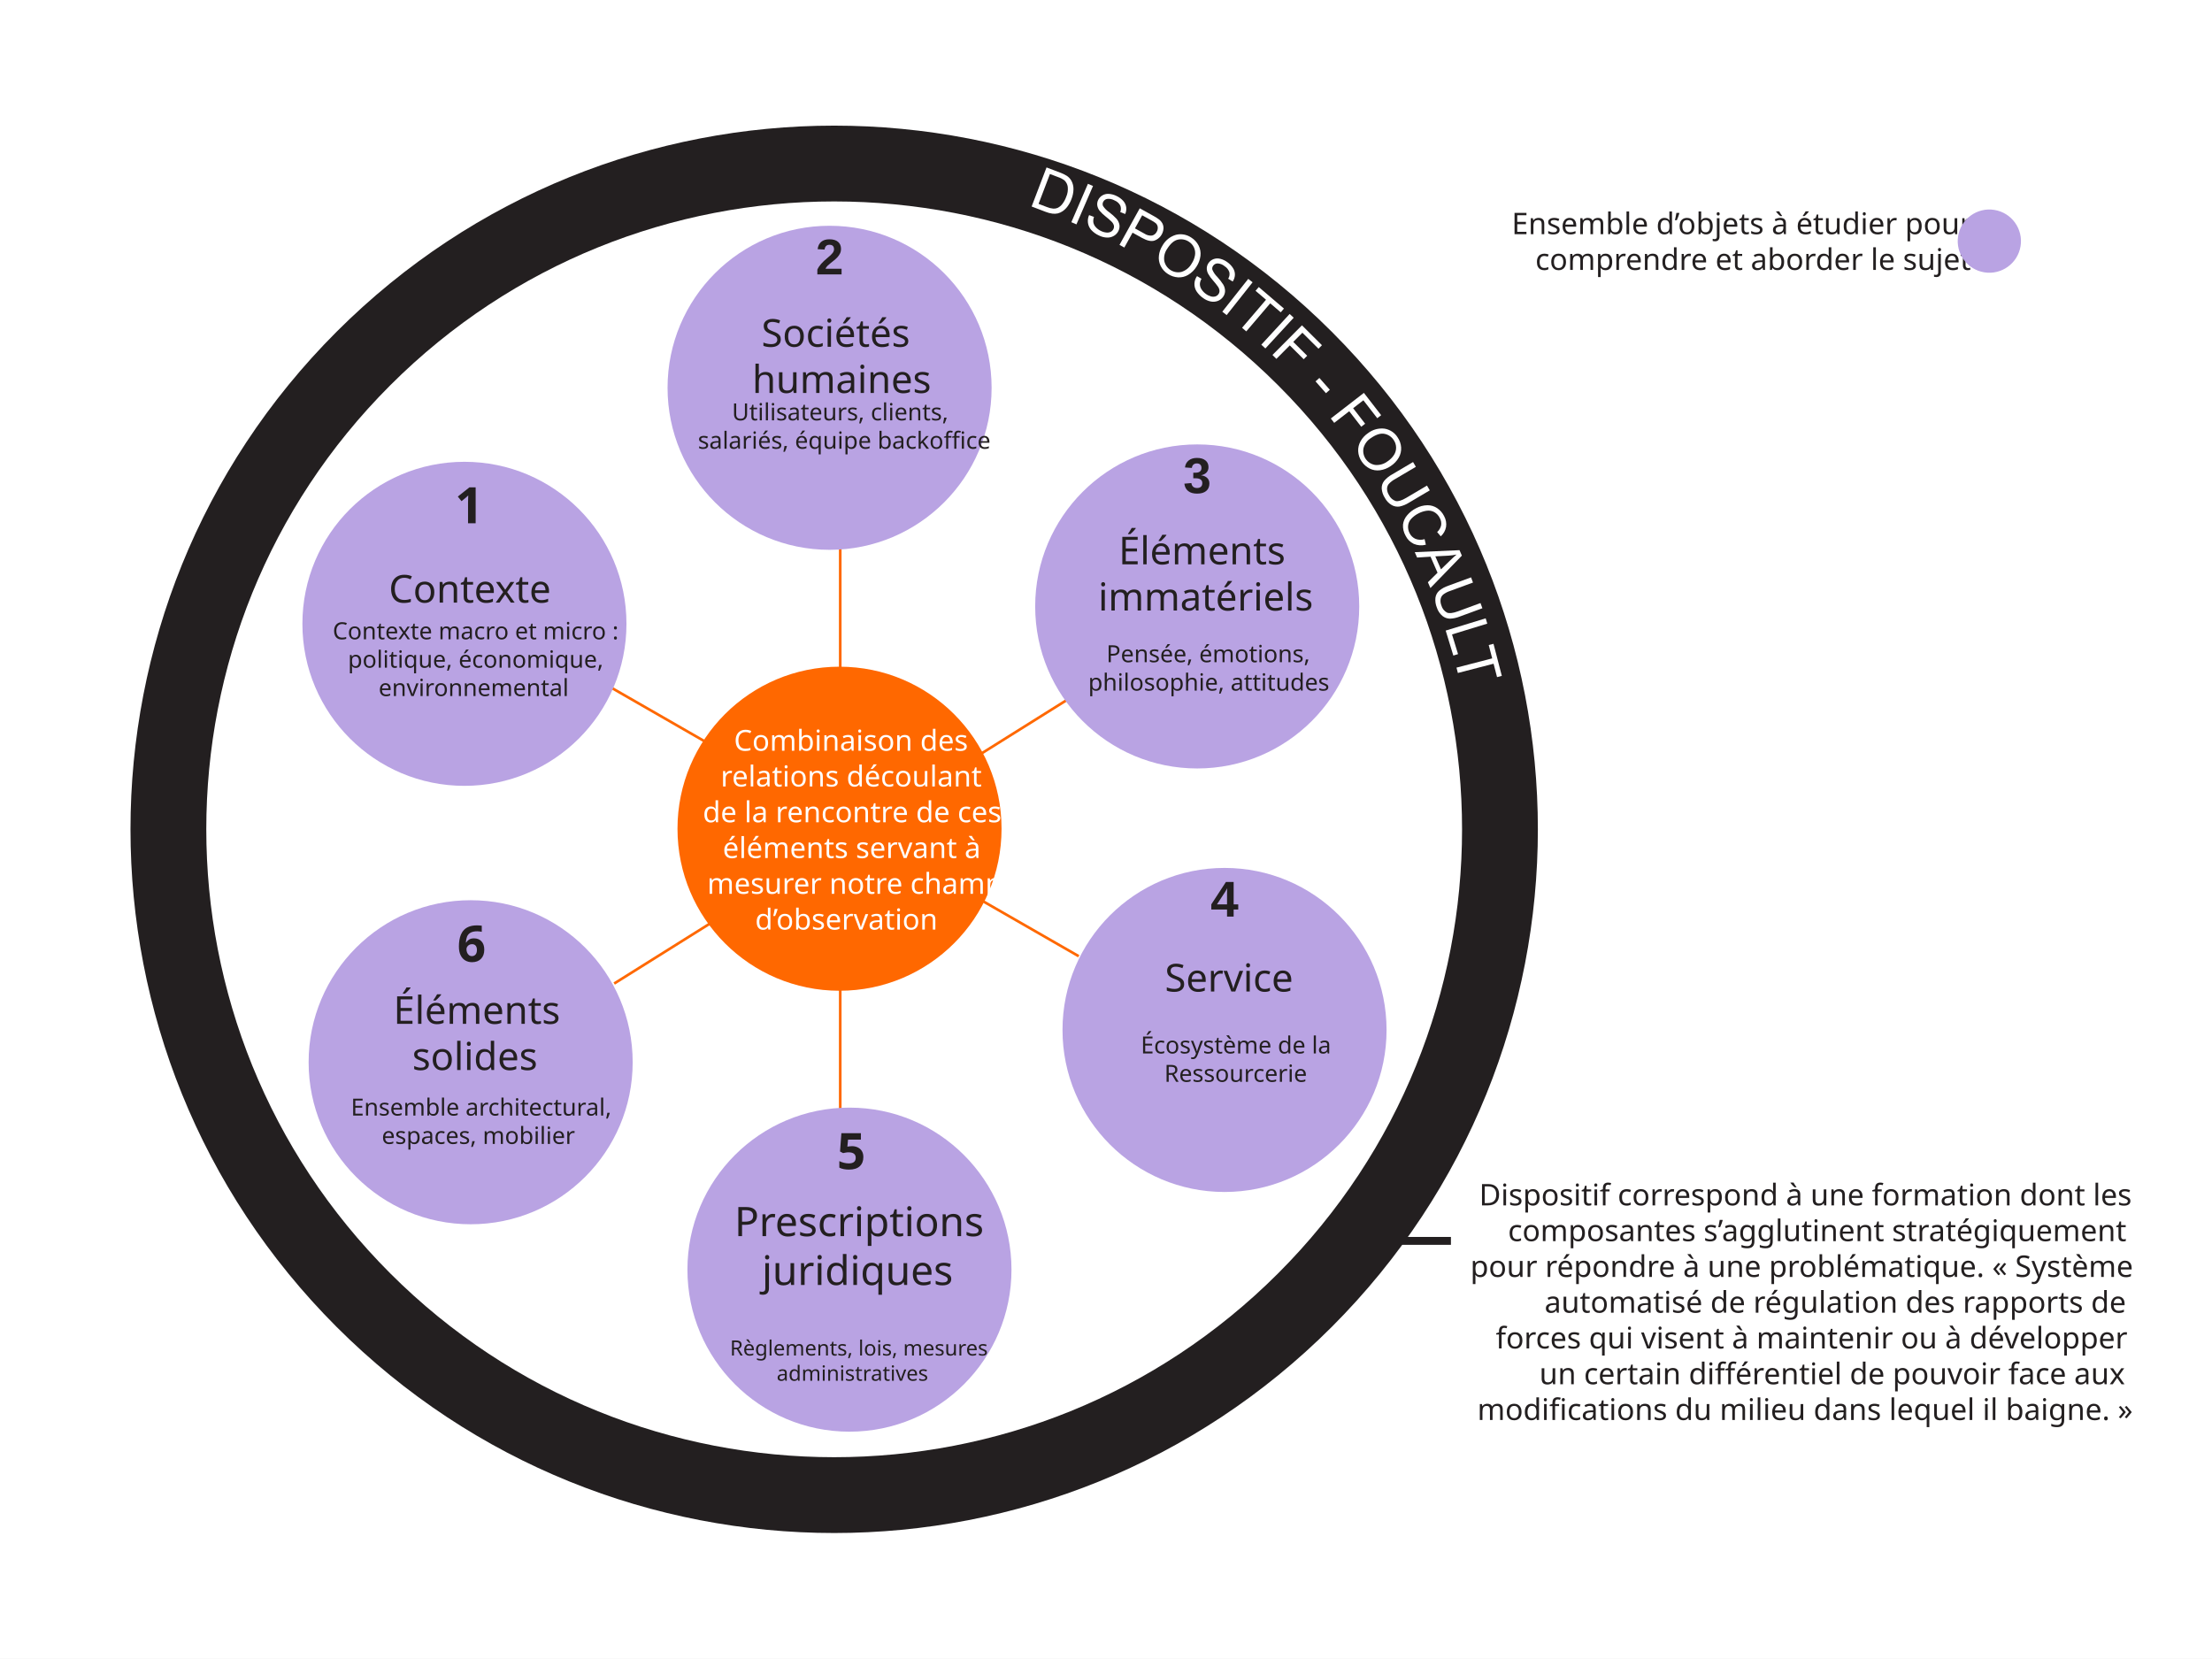
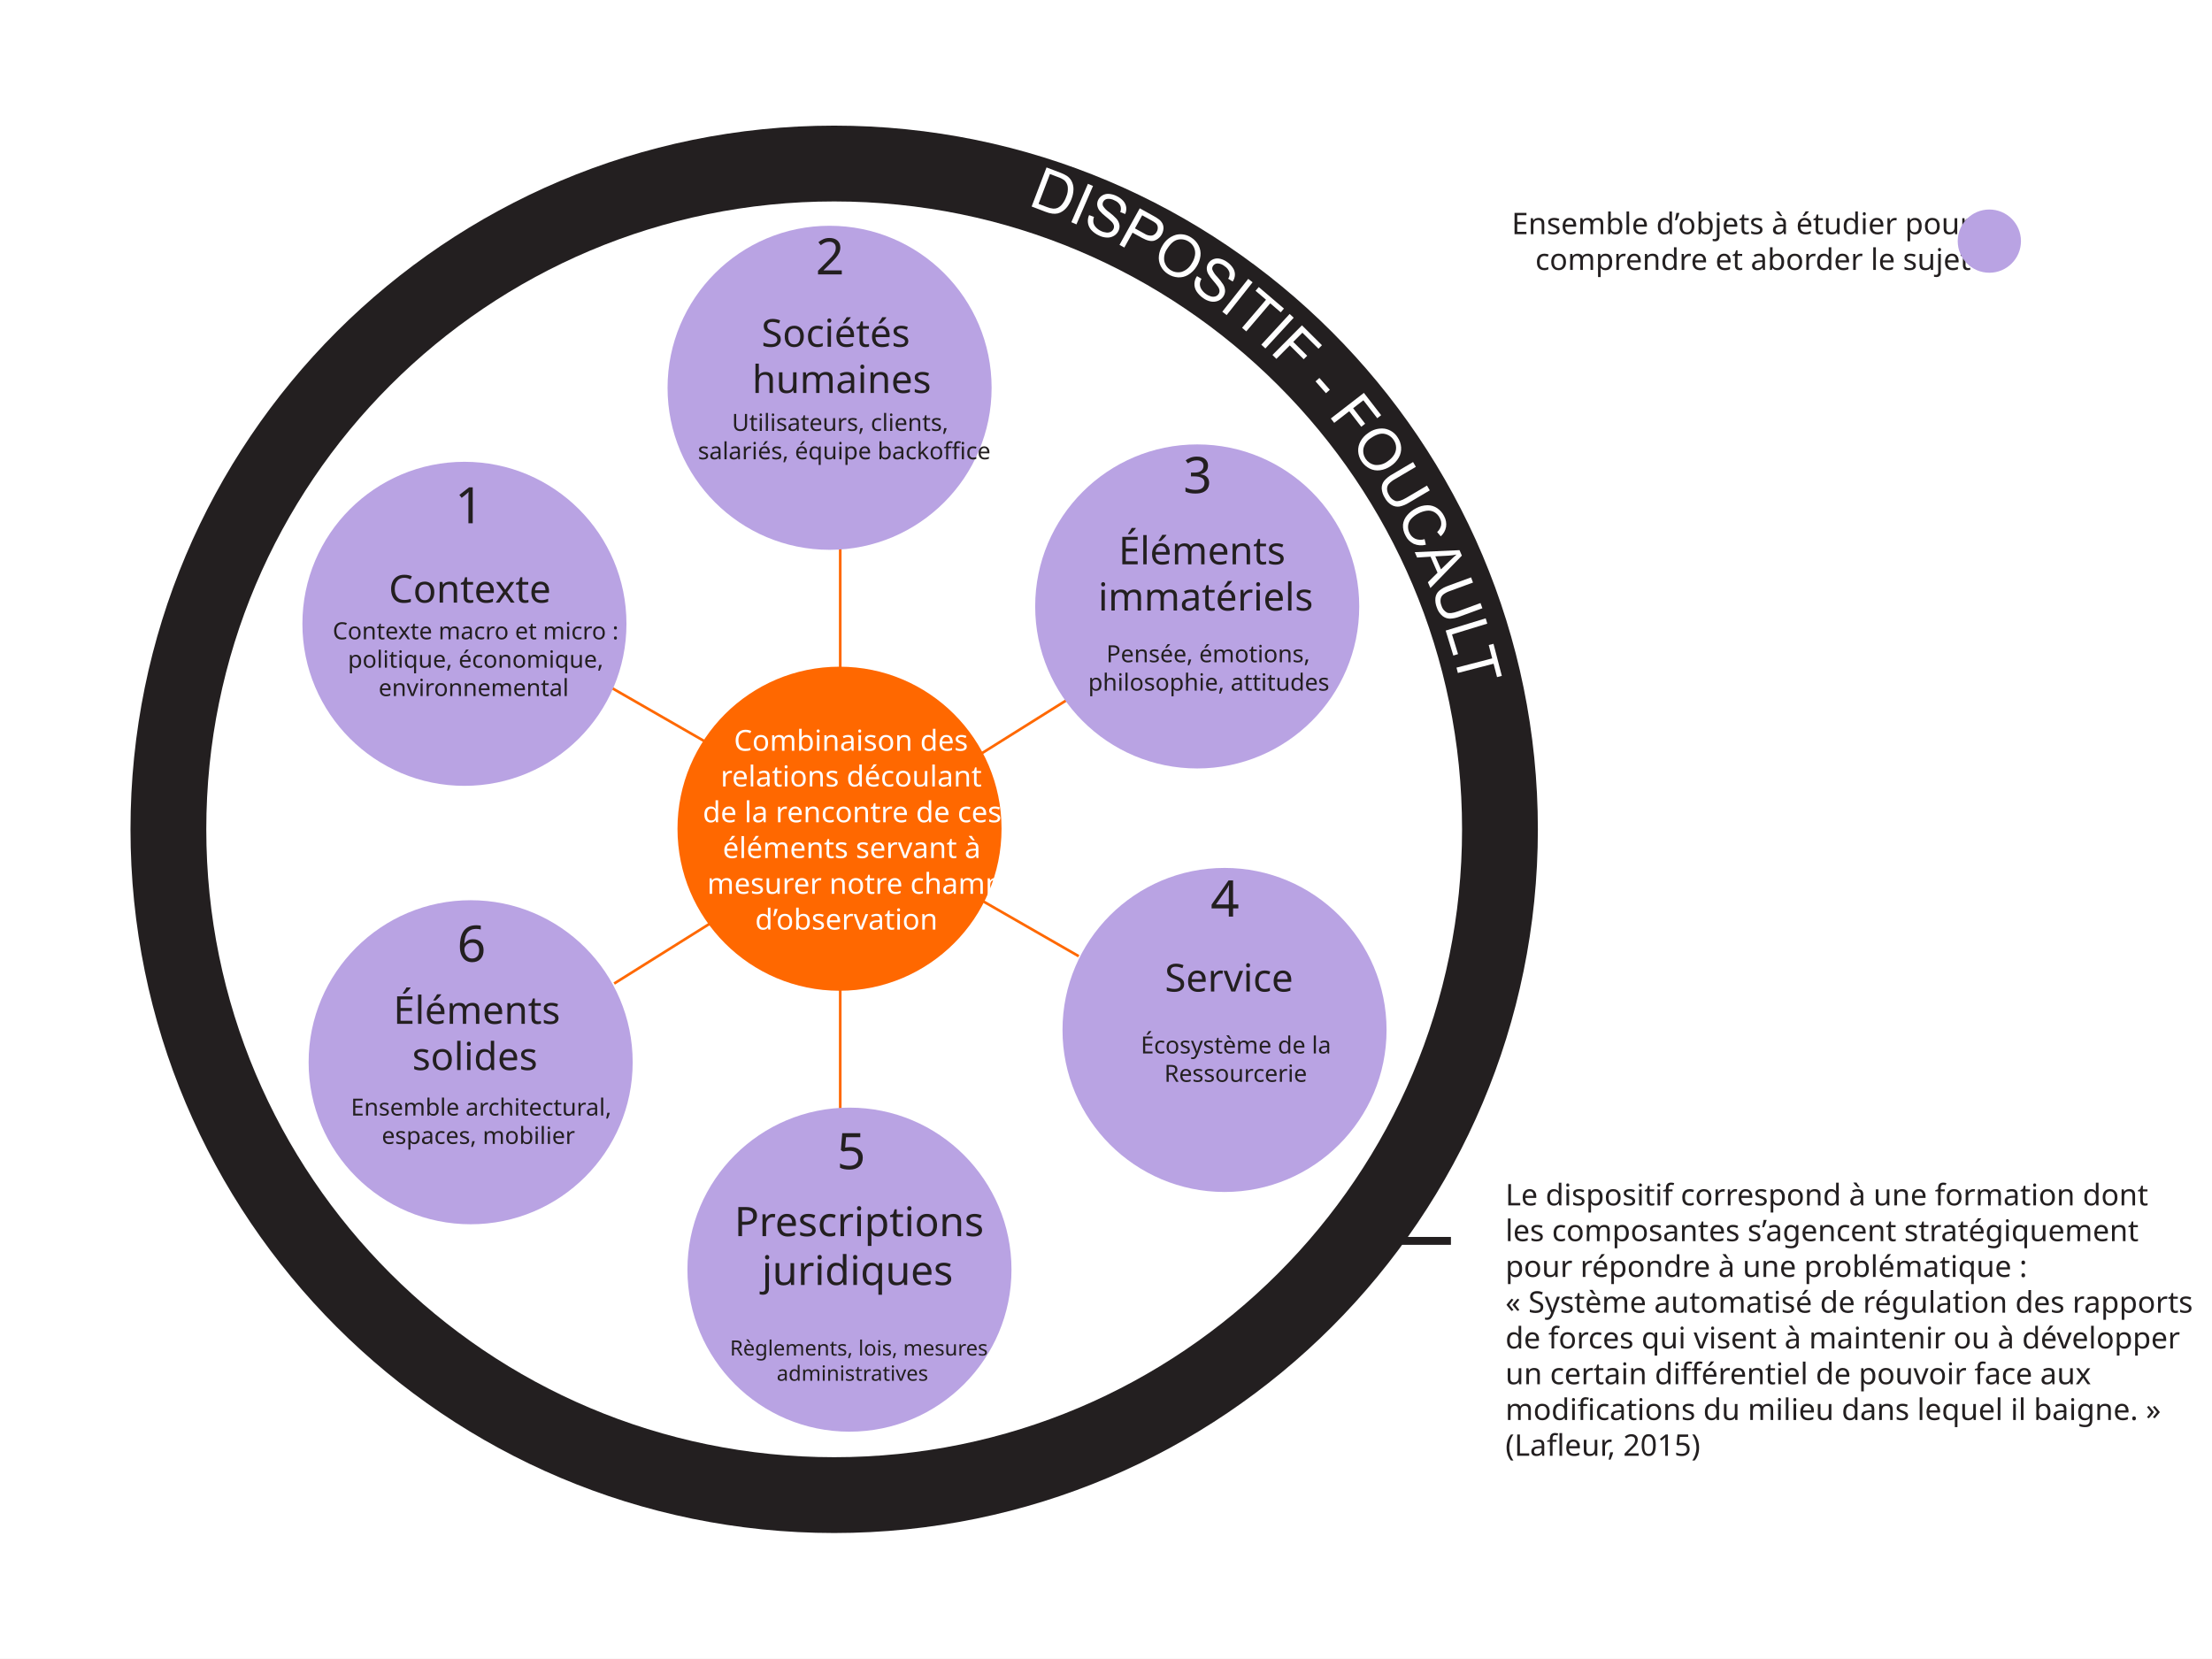
- <svg xmlns="http://www.w3.org/2000/svg" width="841.89" height="631.284" viewBox="0 0 841.89 631.284">
-   <defs>
-     <clipPath id="clip-_314">
-       <rect width="841.89" height="631.284" />
+ <svg xmlns="http://www.w3.org/2000/svg" xmlns:xlink="http://www.w3.org/1999/xlink" version="1.1" id="Calque_1" x="0px" y="0px" width="841.89px" height="631.285px" viewBox="0 0 841.89 631.285" enable-background="new 0 0 841.89 631.285" xml:space="preserve">
+   <g>
+     <defs>
+       <rect id="SVGID_1_" width="841.89" height="631.285" />
+     </defs>
+     <clipPath id="SVGID_2_">
+       <use xlink:href="#SVGID_1_" overflow="visible" />
    </clipPath>
-   </defs>
-   <g id="_314" data-name="314" clip-path="url(#clip-_314)">
-     <rect width="841.89" height="631.284" fill="#fff" />
-     <g id="Groupe_175" data-name="Groupe 175" transform="translate(-2858.804 -2639.018)">
-       <circle id="Ellipse_61" data-name="Ellipse 61" cx="267.826" cy="267.826" r="267.826" transform="translate(2797.53 2954.66) rotate(-45)" fill="#231f20" />
-       <g id="Groupe_174" data-name="Groupe 174">
-         <g id="Groupe_173" data-name="Groupe 173">
-           <path id="Tracé_286" data-name="Tracé 286" d="M3251.446,2717.612l5.672-14.871,5.122,1.954a13.173,13.173,0,0,1,2.566,1.223,5.392,5.392,0,0,1,1.776,1.9,6.5,6.5,0,0,1,.791,3.212,10.717,10.717,0,0,1-.766,3.758,11.1,11.1,0,0,1-1.541,2.851,7.811,7.811,0,0,1-1.84,1.779,5.789,5.789,0,0,1-1.869.833,5.892,5.892,0,0,1-2.059.068,10.772,10.772,0,0,1-2.486-.658Zm2.637-1.005,3.176,1.212a8.254,8.254,0,0,0,2.412.6,3.551,3.551,0,0,0,1.627-.261,5.032,5.032,0,0,0,1.808-1.467,9.8,9.8,0,0,0,1.483-2.716,7.411,7.411,0,0,0,.6-3.878,4.125,4.125,0,0,0-1.222-2.389,8.24,8.24,0,0,0-2.429-1.275l-3.124-1.191Z" fill="#fff" />
-           <path id="Tracé_287" data-name="Tracé 287" d="M3266.563,2723.585l6.31-14.613,1.932.836-6.309,14.61Z" fill="#fff" />
-           <path id="Tracé_288" data-name="Tracé 288" d="M3273.321,2720.881l1.865.7a4.377,4.377,0,0,0-.258,2.051,3.6,3.6,0,0,0,.907,1.81,6.083,6.083,0,0,0,2,1.483,5.834,5.834,0,0,0,2.073.6,2.948,2.948,0,0,0,1.664-.289,2.284,2.284,0,0,0,1-1.033,2.069,2.069,0,0,0,.176-1.367,3.223,3.223,0,0,0-.884-1.467,28.215,28.215,0,0,0-2.218-1.928,14.625,14.625,0,0,1-2.338-2.227,4.328,4.328,0,0,1-.888-2.072,3.649,3.649,0,0,1,.355-2.028,4.055,4.055,0,0,1,1.593-1.734,4.243,4.243,0,0,1,2.49-.567,7.6,7.6,0,0,1,2.867.777,8.011,8.011,0,0,1,2.566,1.866,4.512,4.512,0,0,1,1.146,2.415,4.831,4.831,0,0,1-.383,2.6l-1.886-.738a3.254,3.254,0,0,0,0-2.533,4.276,4.276,0,0,0-2.164-1.9,4.452,4.452,0,0,0-2.814-.577,2.1,2.1,0,0,0-1.519,1.143,1.809,1.809,0,0,0-.055,1.539,8.375,8.375,0,0,0,2.371,2.4,21.026,21.026,0,0,1,2.734,2.441,4.835,4.835,0,0,1,1.146,2.352,3.963,3.963,0,0,1-.385,2.328,4.317,4.317,0,0,1-1.694,1.84,4.778,4.778,0,0,1-2.64.671,7.3,7.3,0,0,1-3.035-.768,9.162,9.162,0,0,1-2.989-2.136,5.071,5.071,0,0,1-1.243-2.7A5.349,5.349,0,0,1,3273.321,2720.881Z" fill="#fff" />
-           <path id="Tracé_289" data-name="Tracé 289" d="M3284.884,2732.221l7.711-13.922,5.252,2.911a14.4,14.4,0,0,1,2.044,1.3,4.81,4.81,0,0,1,1.359,1.6,3.911,3.911,0,0,1,.371,1.962,5.178,5.178,0,0,1-3.424,4.512q-1.812.6-4.766-1.033l-3.57-1.977-3.135,5.66Zm5.887-6.282,3.6,1.994a4.36,4.36,0,0,0,2.9.739,2.7,2.7,0,0,0,1.787-1.455,2.883,2.883,0,0,0,.386-1.74,2.366,2.366,0,0,0-.708-1.467,9.071,9.071,0,0,0-1.65-1.074l-3.561-1.974Z" fill="#fff" />
-           <path id="Tracé_290" data-name="Tracé 290" d="M3301.251,2732.469a8.648,8.648,0,0,1,5.129-4.086,7.242,7.242,0,0,1,5.838,1.063,7.626,7.626,0,0,1,2.783,3.025,6.869,6.869,0,0,1,.7,3.927,9.546,9.546,0,0,1-1.515,4.1,9.391,9.391,0,0,1-3.153,3.127,6.682,6.682,0,0,1-3.889.951,7.918,7.918,0,0,1-3.787-1.251,7.537,7.537,0,0,1-2.8-3.075,6.988,6.988,0,0,1-.666-3.942A8.976,8.976,0,0,1,3301.251,2732.469Zm1.813,1.2a6.379,6.379,0,0,0-1.134,4.653,5.4,5.4,0,0,0,6.581,4.178,6.763,6.763,0,0,0,3.846-3.173,8.148,8.148,0,0,0,1.271-3.214,5.051,5.051,0,0,0-.412-2.929,5.208,5.208,0,0,0-1.965-2.2,5.377,5.377,0,0,0-4.07-.773Q3305,2730.635,3303.064,2733.665Z" fill="#fff" />
-           <path id="Tracé_291" data-name="Tracé 291" d="M3314.393,2744.1l1.709,1.028a4.366,4.366,0,0,0-.622,1.971,3.579,3.579,0,0,0,.565,1.942,6.084,6.084,0,0,0,1.7,1.822,5.878,5.878,0,0,0,1.93.962,2.962,2.962,0,0,0,1.69.013,2.271,2.271,0,0,0,1.165-.837,2.073,2.073,0,0,0,.419-1.312,3.225,3.225,0,0,0-.606-1.6,28.4,28.4,0,0,0-1.834-2.3,14.409,14.409,0,0,1-1.9-2.611,4.318,4.318,0,0,1-.5-2.2,3.621,3.621,0,0,1,.714-1.931,4.044,4.044,0,0,1,1.879-1.419,4.233,4.233,0,0,1,2.55-.11,7.6,7.6,0,0,1,2.68,1.28,7.971,7.971,0,0,1,2.189,2.3,4.493,4.493,0,0,1,.693,2.58,4.818,4.818,0,0,1-.844,2.487l-1.721-1.065a3.26,3.26,0,0,0,.45-2.492,4.291,4.291,0,0,0-1.788-2.257,4.448,4.448,0,0,0-2.663-1.071,2.1,2.1,0,0,0-1.7.849,1.815,1.815,0,0,0-.33,1.506,8.4,8.4,0,0,0,1.9,2.785,21.057,21.057,0,0,1,2.251,2.9,4.835,4.835,0,0,1,.7,2.519,3.958,3.958,0,0,1-.8,2.22,4.318,4.318,0,0,1-2,1.507,4.789,4.789,0,0,1-2.717.184,7.287,7.287,0,0,1-2.848-1.3,9.171,9.171,0,0,1-2.556-2.641,5.073,5.073,0,0,1-.736-2.88A5.361,5.361,0,0,1,3314.393,2744.1Z" fill="#fff" />
-           <path id="Tracé_292" data-name="Tracé 292" d="M3324.015,2757.638l9.871-12.483,1.653,1.306-9.872,12.484Z" fill="#fff" />
-           <path id="Tracé_293" data-name="Tracé 293" d="M3331.538,2763.77l9.114-10.675-3.987-3.4,1.218-1.429,9.595,8.192-1.22,1.426-4.005-3.418-9.113,10.676Z" fill="#fff" />
-           <path id="Tracé_294" data-name="Tracé 294" d="M3338.859,2770.212l10.785-11.7,1.548,1.427-10.785,11.7Z" fill="#fff" />
-           <path id="Tracé_295" data-name="Tracé 295" d="M3343.107,2774.121l11.223-11.286,7.612,7.572-1.324,1.332-6.12-6.086-3.475,3.494,5.3,5.268-1.325,1.33-5.3-5.266-5.1,5.127Z" fill="#fff" />
-           <path id="Tracé_296" data-name="Tracé 296" d="M3359.49,2784.167l1.474-1.3,3.975,4.5-1.473,1.3Z" fill="#fff" />
-           <path id="Tracé_297" data-name="Tracé 297" d="M3365.318,2798.293l12.586-9.743,6.572,8.491-1.485,1.149-5.284-6.824-3.9,3.017,4.572,5.907-1.484,1.148-4.572-5.905-5.717,4.427Z" fill="#fff" />
-           <path id="Tracé_298" data-name="Tracé 298" d="M3379.438,2803.9a8.643,8.643,0,0,1,6.323-1.739,7.23,7.23,0,0,1,4.948,3.273,7.606,7.606,0,0,1,1.37,3.876,6.876,6.876,0,0,1-.906,3.884,9.512,9.512,0,0,1-3.006,3.174,9.37,9.37,0,0,1-4.128,1.635,6.671,6.671,0,0,1-3.95-.657,7.911,7.911,0,0,1-2.99-2.638,7.537,7.537,0,0,1-1.367-3.931,6.983,6.983,0,0,1,.937-3.885A8.961,8.961,0,0,1,3379.438,2803.9Zm1.2,1.812a6.368,6.368,0,0,0-2.872,3.832,5.4,5.4,0,0,0,4.406,6.429,6.756,6.756,0,0,0,4.785-1.405,8.138,8.138,0,0,0,2.432-2.454,5.043,5.043,0,0,0,.774-2.854,5.213,5.213,0,0,0-.941-2.8,5.383,5.383,0,0,0-3.438-2.313Q3383.6,2803.681,3380.634,2805.708Z" fill="#fff" />
-           <path id="Tracé_299" data-name="Tracé 299" d="M3401.916,2823.833l1.07,1.814-7.915,4.679a10.907,10.907,0,0,1-3.557,1.47,4.633,4.633,0,0,1-2.973-.518,6.931,6.931,0,0,1-2.654-2.75,7.632,7.632,0,0,1-1.2-3.541,4.4,4.4,0,0,1,.887-2.884,10.674,10.674,0,0,1,3.125-2.554l7.916-4.678,1.071,1.813-7.905,4.674a8.93,8.93,0,0,0-2.436,1.887,2.931,2.931,0,0,0-.629,1.91,4.6,4.6,0,0,0,.71,2.248,4.393,4.393,0,0,0,2.591,2.314q1.41.315,3.989-1.211Z" fill="#fff" />
-           <path id="Tracé_300" data-name="Tracé 300" d="M3401.006,2844.219l.482,2.117a7.076,7.076,0,0,1-4.608-.326,6.549,6.549,0,0,1-3.123-3.129,7.548,7.548,0,0,1-.967-4.2,6.549,6.549,0,0,1,1.588-3.563,10.855,10.855,0,0,1,3.42-2.688,9.369,9.369,0,0,1,4.295-1.123,6.5,6.5,0,0,1,3.732,1.132,7.882,7.882,0,0,1,2.608,3,6.513,6.513,0,0,1,.742,4.133,6.319,6.319,0,0,1-2.015,3.573l-1.378-1.626a4.9,4.9,0,0,0,1.523-2.58,4.275,4.275,0,0,0-.495-2.72,5.155,5.155,0,0,0-2.177-2.332,4.634,4.634,0,0,0-2.89-.471,9.473,9.473,0,0,0-2.949.943,9.7,9.7,0,0,0-2.89,2.136,4.42,4.42,0,0,0-1.181,2.669,5.17,5.17,0,0,0,.56,2.748,4.54,4.54,0,0,0,2.269,2.206A5.231,5.231,0,0,0,3401.006,2844.219Z" fill="#fff" />
-           <path id="Tracé_301" data-name="Tracé 301" d="M3397.258,2849.175l17.031-.766.908,2.08-11.979,12.337-.96-2.2,3.675-3.63-2.663-6.1-5.116.326Zm7.827,1.593,2.159,4.945,3.374-3.285q1.536-1.5,2.573-2.355a20.328,20.328,0,0,1-3.127.429Z" fill="#fff" />
-           <path id="Tracé_302" data-name="Tracé 302" d="M3422.279,2868.538l.725,1.977-8.631,3.169a10.9,10.9,0,0,1-3.764.8,4.646,4.646,0,0,1-2.831-1.048,6.935,6.935,0,0,1-2.111-3.185,7.645,7.645,0,0,1-.539-3.7,4.41,4.41,0,0,1,1.4-2.674,10.626,10.626,0,0,1,3.537-1.946l8.631-3.169.726,1.978-8.622,3.165a8.969,8.969,0,0,0-2.737,1.414,2.933,2.933,0,0,0-.965,1.765,4.606,4.606,0,0,0,.293,2.339,4.383,4.383,0,0,0,2.13,2.745q1.326.564,4.141-.467Z" fill="#fff" />
-           <path id="Tracé_303" data-name="Tracé 303" d="M3409.033,2879.02l15.217-4.662.616,2.014-13.421,4.112,2.295,7.494-1.795.55Z" fill="#fff" />
-           <path id="Tracé_304" data-name="Tracé 304" d="M3413.143,2893.12l13.588-3.522-1.314-5.076,1.817-.471,3.165,12.211-1.818.471-1.321-5.1-13.589,3.522Z" fill="#fff" />
+     <g id="_314" clip-path="url(#SVGID_2_)">
+       <rect fill="#FFFFFF" width="841.89" height="631.285" />
+       <g id="Groupe_175" transform="translate(-2858.804 -2639.018)">
+         <circle id="Ellipse_61" fill="#231F20" cx="3176.293" cy="2954.66" r="267.826" />
+         <g id="Groupe_174">
+           <g id="Groupe_173">
+             <path id="Tracé_286" fill="#FFFFFF" d="M3251.447,2717.612l5.672-14.871l5.122,1.954c0.896,0.314,1.757,0.724,2.565,1.223       c0.738,0.479,1.348,1.131,1.776,1.9c0.536,0.984,0.809,2.091,0.791,3.212c-0.027,1.289-0.287,2.562-0.767,3.758       c-0.371,1.021-0.891,1.981-1.541,2.852c-0.512,0.69-1.133,1.291-1.84,1.779c-0.568,0.386-1.201,0.668-1.869,0.833       c-0.677,0.144-1.374,0.167-2.059,0.068c-0.853-0.119-1.687-0.34-2.486-0.658L3251.447,2717.612z M3254.083,2716.607       l3.176,1.212c0.77,0.321,1.582,0.523,2.412,0.601c0.555,0.042,1.112-0.048,1.627-0.261c0.709-0.341,1.328-0.843,1.809-1.467       c0.635-0.821,1.135-1.737,1.482-2.716c0.545-1.215,0.752-2.555,0.6-3.878c-0.129-0.91-0.56-1.751-1.222-2.389       c-0.732-0.558-1.554-0.989-2.429-1.275l-3.124-1.19L3254.083,2716.607z" />
+             <path id="Tracé_287" fill="#FFFFFF" d="M3266.563,2723.585l6.311-14.613l1.932,0.836l-6.31,14.61L3266.563,2723.585z" />
+             <path id="Tracé_288" fill="#FFFFFF" d="M3273.322,2720.881l1.864,0.7c-0.248,0.653-0.337,1.356-0.258,2.051       c0.123,0.678,0.438,1.306,0.907,1.81c0.557,0.627,1.238,1.132,2,1.483c0.647,0.327,1.351,0.53,2.072,0.6       c0.572,0.068,1.15-0.032,1.664-0.289c0.438-0.228,0.787-0.59,1-1.033c0.215-0.422,0.275-0.905,0.178-1.367       c-0.158-0.56-0.463-1.067-0.885-1.467c-0.705-0.681-1.445-1.324-2.218-1.928c-0.859-0.653-1.643-1.4-2.338-2.227       c-0.474-0.601-0.78-1.315-0.888-2.072c-0.079-0.696,0.044-1.4,0.354-2.028c0.349-0.723,0.902-1.326,1.594-1.733       c0.752-0.44,1.621-0.639,2.49-0.567c0.998,0.068,1.971,0.332,2.867,0.777c0.971,0.445,1.844,1.079,2.566,1.866       c0.617,0.671,1.016,1.513,1.145,2.415c0.115,0.885-0.018,1.785-0.383,2.6l-1.885-0.738c0.342-0.81,0.342-1.723,0-2.533       c-0.48-0.865-1.246-1.536-2.164-1.9c-0.85-0.498-1.838-0.7-2.815-0.577c-0.659,0.117-1.224,0.542-1.519,1.143       c-0.247,0.479-0.268,1.043-0.055,1.539c0.619,0.953,1.426,1.769,2.371,2.4c0.98,0.732,1.895,1.549,2.734,2.441       c0.59,0.664,0.986,1.478,1.145,2.352c0.111,0.797-0.021,1.609-0.385,2.328c-0.371,0.768-0.959,1.407-1.693,1.84       c-0.797,0.475-1.713,0.708-2.64,0.671c-1.055-0.034-2.091-0.295-3.035-0.768c-1.13-0.503-2.146-1.229-2.988-2.136       c-0.675-0.756-1.107-1.696-1.243-2.7C3272.744,2722.828,3272.898,2721.803,3273.322,2720.881z" />
+             <path id="Tracé_289" fill="#FFFFFF" d="M3284.884,2732.221l7.711-13.922l5.252,2.911c0.717,0.375,1.4,0.811,2.045,1.3       c0.564,0.427,1.029,0.973,1.357,1.6c0.293,0.611,0.42,1.287,0.371,1.962c-0.145,2.05-1.488,3.821-3.424,4.512       c-1.207,0.4-2.797,0.056-4.766-1.033l-3.57-1.977l-3.135,5.66L3284.884,2732.221z M3290.77,2725.939l3.602,1.994       c0.848,0.581,1.875,0.842,2.898,0.739c0.783-0.194,1.439-0.727,1.787-1.455c0.311-0.525,0.445-1.134,0.387-1.74       c-0.055-0.558-0.307-1.077-0.709-1.467c-0.508-0.417-1.063-0.777-1.648-1.074l-3.563-1.975L3290.77,2725.939z" />
+             <path id="Tracé_290" fill="#FFFFFF" d="M3301.251,2732.469c1.107-1.982,2.949-3.45,5.129-4.086       c2.008-0.496,4.133-0.109,5.838,1.063c1.188,0.735,2.15,1.781,2.783,3.025c0.617,1.211,0.859,2.577,0.699,3.927       c-0.18,1.466-0.699,2.869-1.514,4.1c-0.787,1.279-1.867,2.352-3.154,3.127c-1.168,0.707-2.525,1.039-3.889,0.951       c-1.348-0.087-2.652-0.518-3.787-1.251c-1.203-0.742-2.174-1.808-2.799-3.075c-0.602-1.221-0.834-2.591-0.666-3.942       C3300.044,2734.941,3300.509,2733.627,3301.251,2732.469z M3303.063,2733.669c-0.967,1.345-1.375,3.014-1.133,4.653       c0.588,2.924,3.436,4.816,6.359,4.228c0.074-0.015,0.148-0.031,0.221-0.049c1.641-0.529,3.016-1.665,3.846-3.173       c0.648-0.968,1.082-2.064,1.271-3.214c0.158-0.996,0.014-2.016-0.412-2.929c-0.43-0.908-1.111-1.672-1.965-2.2       c-1.199-0.791-2.664-1.069-4.07-0.773c-1.453,0.283-2.826,1.434-4.117,3.454V2733.669z" />
+             <path id="Tracé_291" fill="#FFFFFF" d="M3314.393,2744.1l1.709,1.028c-0.363,0.598-0.576,1.273-0.623,1.971       c-0.002,0.688,0.195,1.362,0.566,1.942c0.434,0.718,1.014,1.338,1.699,1.822c0.578,0.438,1.232,0.763,1.93,0.962       c0.551,0.168,1.137,0.173,1.689,0.013c0.469-0.146,0.877-0.439,1.166-0.837c0.285-0.376,0.432-0.839,0.418-1.312       c-0.053-0.578-0.264-1.131-0.605-1.6c-0.57-0.798-1.184-1.566-1.834-2.3c-0.729-0.796-1.367-1.672-1.9-2.611       c-0.357-0.676-0.531-1.435-0.5-2.2c0.047-0.699,0.295-1.37,0.715-1.931c0.471-0.649,1.125-1.143,1.879-1.419       c0.818-0.298,1.709-0.336,2.551-0.11c0.969,0.246,1.879,0.681,2.68,1.28c0.875,0.612,1.621,1.394,2.188,2.3       c0.488,0.77,0.73,1.669,0.693,2.58c-0.045,0.891-0.338,1.752-0.844,2.487l-1.721-1.065c0.48-0.736,0.643-1.635,0.449-2.492       c-0.318-0.936-0.949-1.733-1.787-2.257c-0.744-0.642-1.682-1.018-2.664-1.071c-0.668-0.004-1.301,0.312-1.699,0.85       c-0.328,0.428-0.449,0.979-0.33,1.506c0.439,1.047,1.086,1.995,1.9,2.785c0.832,0.899,1.586,1.869,2.25,2.899       c0.461,0.76,0.703,1.631,0.701,2.52c-0.035,0.804-0.314,1.578-0.801,2.22c-0.504,0.689-1.199,1.213-2,1.507       c-0.869,0.323-1.813,0.387-2.717,0.185c-1.033-0.222-2.004-0.666-2.848-1.3c-1.021-0.699-1.891-1.597-2.557-2.641       c-0.527-0.865-0.783-1.868-0.736-2.88C3313.464,2745.912,3313.803,2744.931,3314.393,2744.1z" />
+             <path id="Tracé_292" fill="#FFFFFF" d="M3324.014,2757.638l9.871-12.483l1.654,1.306l-9.873,12.484L3324.014,2757.638z" />
+             <path id="Tracé_293" fill="#FFFFFF" d="M3331.538,2763.77l9.113-10.675l-3.986-3.4l1.219-1.429l9.594,8.192l-1.219,1.426       l-4.006-3.418l-9.113,10.676L3331.538,2763.77z" />
+             <path id="Tracé_294" fill="#FFFFFF" d="M3338.858,2770.212l10.785-11.7l1.549,1.427l-10.785,11.7L3338.858,2770.212z" />
+             <path id="Tracé_295" fill="#FFFFFF" d="M3343.106,2774.121l11.223-11.286l7.613,7.572l-1.324,1.332l-6.121-6.086l-3.475,3.494       l5.301,5.269l-1.326,1.33l-5.299-5.267l-5.1,5.127L3343.106,2774.121z" />
+             <path id="Tracé_296" fill="#FFFFFF" d="M3359.489,2784.167l1.475-1.3l3.975,4.5l-1.473,1.3L3359.489,2784.167z" />
+             <path id="Tracé_297" fill="#FFFFFF" d="M3365.317,2798.293l12.586-9.743l6.572,8.491l-1.484,1.149l-5.283-6.824l-3.9,3.018       l4.572,5.907l-1.484,1.148l-4.572-5.905l-5.717,4.427L3365.317,2798.293z" />
+             <path id="Tracé_298" fill="#FFFFFF" d="M3379.438,2803.9c1.797-1.388,4.068-2.013,6.322-1.739       c2.041,0.333,3.844,1.524,4.949,3.273c0.803,1.142,1.277,2.482,1.369,3.876c0.088,1.355-0.227,2.707-0.906,3.884       c-0.742,1.277-1.771,2.364-3.006,3.174c-1.225,0.868-2.641,1.429-4.127,1.635c-1.354,0.191-2.732-0.039-3.951-0.657       c-1.205-0.61-2.234-1.518-2.99-2.638c-0.814-1.156-1.289-2.518-1.367-3.931c-0.072-1.358,0.254-2.709,0.938-3.885       C3377.35,2805.695,3378.298,2804.671,3379.438,2803.9z M3380.637,2805.712c-1.42,0.855-2.449,2.23-2.871,3.832       c-0.609,2.919,1.266,5.78,4.186,6.388c0.072,0.015,0.146,0.029,0.221,0.042c1.715,0.159,3.426-0.344,4.783-1.405       c0.979-0.635,1.807-1.472,2.434-2.454c0.537-0.853,0.807-1.847,0.773-2.854c-0.037-1.004-0.363-1.977-0.941-2.8       c-0.791-1.198-2.029-2.031-3.438-2.313c-1.457-0.311-3.172,0.21-5.15,1.561L3380.637,2805.712z" />
+             <path id="Tracé_299" fill="#FFFFFF" d="M3401.917,2823.833l1.068,1.814l-7.914,4.679c-1.09,0.697-2.293,1.195-3.557,1.47       c-1.021,0.164-2.068-0.019-2.973-0.518c-1.125-0.65-2.045-1.603-2.654-2.75c-0.688-1.063-1.1-2.279-1.201-3.541       c-0.053-1.036,0.262-2.058,0.889-2.884c0.869-1.042,1.93-1.909,3.125-2.554l7.916-4.678l1.07,1.813l-7.904,4.674       c-0.916,0.483-1.74,1.122-2.438,1.887c-0.428,0.543-0.65,1.219-0.629,1.91c0.037,0.798,0.283,1.573,0.711,2.248       c0.508,1.095,1.445,1.932,2.59,2.314c0.941,0.21,2.27-0.194,3.99-1.211L3401.917,2823.833z" />
+             <path id="Tracé_300" fill="#FFFFFF" d="M3401.007,2844.219l0.48,2.117c-1.529,0.41-3.15,0.295-4.607-0.326       c-1.371-0.649-2.477-1.756-3.123-3.129c-0.723-1.276-1.059-2.736-0.967-4.2c0.154-1.321,0.709-2.564,1.588-3.563       c0.947-1.118,2.111-2.032,3.42-2.688c1.32-0.713,2.795-1.098,4.295-1.123c1.33-0.014,2.633,0.382,3.732,1.132       c1.111,0.761,2.01,1.794,2.607,3c0.697,1.258,0.957,2.711,0.742,4.133c-0.256,1.382-0.965,2.639-2.016,3.573l-1.377-1.626       c0.764-0.68,1.297-1.582,1.523-2.58c0.141-0.937-0.035-1.893-0.496-2.72c-0.461-0.988-1.223-1.805-2.178-2.332       c-0.887-0.465-1.9-0.63-2.889-0.471c-1.029,0.15-2.025,0.469-2.949,0.943c-1.088,0.526-2.068,1.25-2.891,2.136       c-0.684,0.73-1.1,1.671-1.18,2.669c-0.07,0.95,0.123,1.901,0.559,2.748c0.469,0.983,1.273,1.767,2.27,2.206       C3398.659,2844.542,3399.876,2844.578,3401.007,2844.219z" />
+             <path id="Tracé_301" fill="#FFFFFF" d="M3397.259,2849.175l17.031-0.767l0.906,2.08l-11.979,12.337l-0.959-2.2l3.674-3.63       l-2.662-6.1l-5.117,0.326L3397.259,2849.175z M3405.085,2850.768l2.158,4.945l3.375-3.285c1.023-1,1.881-1.785,2.572-2.355       c-1.029,0.224-2.074,0.367-3.127,0.429L3405.085,2850.768z" />
+             <path id="Tracé_302" fill="#FFFFFF" d="M3422.278,2868.538l0.727,1.977l-8.631,3.169c-1.197,0.488-2.473,0.759-3.766,0.8       c-1.033-0.024-2.029-0.393-2.83-1.048c-0.988-0.843-1.719-1.946-2.111-3.185c-0.482-1.169-0.668-2.441-0.539-3.7       c0.139-1.028,0.633-1.976,1.4-2.674c1.043-0.869,2.244-1.529,3.537-1.946l8.631-3.169l0.727,1.978l-8.623,3.165       c-0.986,0.311-1.912,0.789-2.736,1.414c-0.52,0.456-0.861,1.082-0.965,1.765c-0.107,0.792-0.006,1.598,0.293,2.339       c0.301,1.169,1.072,2.162,2.129,2.745c0.885,0.376,2.266,0.22,4.141-0.467L3422.278,2868.538z" />
+             <path id="Tracé_303" fill="#FFFFFF" d="M3409.032,2879.02l15.219-4.662l0.615,2.014l-13.422,4.112l2.295,7.494l-1.795,0.55       L3409.032,2879.02z" />
+             <path id="Tracé_304" fill="#FFFFFF" d="M3413.143,2893.12l13.588-3.522l-1.314-5.076l1.816-0.471l3.166,12.211l-1.818,0.471       l-1.32-5.1l-13.59,3.521L3413.143,2893.12z" />
+           </g>
        </g>
+         <circle id="Ellipse_62" fill="#FFFFFF" cx="3176.292" cy="2954.659" r="238.974" />
+         <line id="Ligne_59" fill="none" stroke="#231F20" stroke-width="3" stroke-miterlimit="10" x1="3411.028" y1="3111.299" x2="3382.05" y2="3111.299" />
+         <text transform="matrix(1 0 0 1 3434.149 2728.138)" fill="#231F20" font-family="'Hind-Regular'" font-size="11.345">Ensemble d’objets à étudier pour </text>
+         <text transform="matrix(1 0 0 1 3443.135 2741.752)" fill="#231F20" font-family="'Hind-Regular'" font-size="11.345">comprendre et aborder le sujet</text>
+         <circle id="Ellipse_63" fill="#B9A3E3" cx="3615.951" cy="2730.79" r="12.033" />
+         <line id="Ligne_60" fill="none" stroke="#FF6800" stroke-miterlimit="10" x1="3092.564" y1="3013.354" x2="3264.635" y2="2905.572" />
+         <line id="Ligne_61" fill="none" stroke="#FF6800" stroke-miterlimit="10" x1="3091.619" y1="2900.844" x2="3269.363" y2="3002.952" />
+         <path id="Tracé_305" fill="#B9A3E3" d="M3097.236,2876.446c0,34.059-27.61,61.668-61.668,61.668s-61.668-27.609-61.668-61.668     c0-34.058,27.61-61.668,61.668-61.668l0,0c34.058,0,61.667,27.608,61.668,61.666     C3097.236,2876.445,3097.236,2876.445,3097.236,2876.446z" />
+         <text transform="matrix(1 0 0 1 3031.929 2838.182)" fill="#231F20" font-family="'Hind-Bold'" font-size="19.156">1</text>
+         <path id="Tracé_306" fill="#B9A3E3" d="M3376.132,2869.828c0,34.059-27.607,61.669-61.666,61.669     c-34.059,0.001-61.669-27.608-61.669-61.667c-0.001-34.058,27.609-61.668,61.667-61.669l0,0     C3348.522,2808.162,3376.132,2835.77,3376.132,2869.828z" />
+         <text transform="matrix(1 0 0 1 3309.137 2826.679)" fill="#231F20" font-family="'Arial-BoldMT'" font-size="19.156">3</text>
+         <path id="Tracé_307" fill="#B9A3E3" d="M3099.6,3043.309c0,34.059-27.61,61.668-61.668,61.666     c-34.058,0-61.666-27.609-61.666-61.668c0.001-34.057,27.609-61.665,61.666-61.666     C3071.99,2981.642,3099.6,3009.251,3099.6,3043.309z" />
+         <text transform="matrix(1 0 0 1 3032.792 3005.045)" fill="#231F20" font-family="'Hind-Bold'" font-size="19.156">6</text>
+         <text transform="matrix(1 0 0 1 3008.529 3028.686)" fill="#231F20" font-family="'Hind-Regular'" font-size="14.649">Éléments </text>
+         <text transform="matrix(1 0 0 1 3015.677 3046.266)" fill="#231F20" font-family="'Hind-Regular'" font-size="14.649">solides</text>
+         <path id="Tracé_308" fill="#B9A3E3" d="M3386.53,3031.018c0.002,34.059-27.607,61.67-61.666,61.67s-61.668-27.609-61.669-61.668     c0-34.059,27.609-61.668,61.667-61.668l0,0C3358.921,2969.352,3386.53,2996.96,3386.53,3031.018z" />
+         <text transform="matrix(1 0 0 1 3319.536 2987.869)" fill="#231F20" font-family="'Arial-BoldMT'" font-size="19.156">4</text>
+         <text transform="matrix(1 0 0 1 3302.135 3016.398)" fill="#231F20" font-family="'Hind-Regular'" font-size="14.649">Service</text>
+         <text transform="matrix(1 0 0 1 2992.348 3063.593)" fill="#231F20" font-family="'Hind-Regular'" font-size="9">Ensemble architectural, </text>
+         <text transform="matrix(1 0 0 1 3004.08 3074.393)" fill="#231F20" font-family="'Hind-Regular'" font-size="9">espaces, mobilier</text>
+         <text transform="matrix(1 0 0 1 3292.982 3039.957)" fill="#231F20" font-family="'Hind-Regular'" font-size="9">Écosystème de la </text>
+         <text transform="matrix(1 0 0 1 3301.928 3050.758)" fill="#231F20" font-family="'Hind-Regular'" font-size="9">Ressourcerie</text>
+         <text transform="matrix(1 0 0 1 3165.195 3141.045)" fill="#231F20" font-family="'Hind-Regular'" font-size="7.564">Institutions</text>
+         <line id="Ligne_62" fill="none" stroke="#FF6800" stroke-miterlimit="10" x1="3178.599" y1="2828.046" x2="3178.599" y2="3068.189" />
+         <path id="Tracé_309" fill="#B9A3E3" d="M3243.775,3122.248c0,34.059-27.609,61.668-61.667,61.668s-61.667-27.609-61.667-61.668     c0-34.057,27.609-61.666,61.667-61.666l0,0C3216.165,3060.582,3243.775,3088.191,3243.775,3122.248z" />
+         <text transform="matrix(1 0 0 1 3177.32 3083.984)" fill="#231F20" font-family="'Hind-Bold'" font-size="19.156">5</text>
+         <path id="Tracé_310" fill="#B9A3E3" d="M3236.212,2786.614c0,34.058-27.609,61.667-61.667,61.667     c-34.058,0-61.667-27.609-61.667-61.667c0-34.058,27.609-61.667,61.667-61.667l0,0     C3208.603,2724.947,3236.212,2752.556,3236.212,2786.614z" />
+         <text transform="matrix(1 0 0 1 3169.218 2743.466)" fill="#231F20" font-family="'Arial-BoldMT'" font-size="19.156">2</text>
+         <text transform="matrix(1 0 0 1 3006.771 2868.377)" fill="#231F20" font-family="'Hind-Regular'" font-size="14.649">Contexte</text>
+         <text transform="matrix(1 0 0 1 2985.416 2882.33)" fill="#231F20" font-family="'Hind-Regular'" font-size="9">Contexte macro et micro : </text>
+         <text transform="matrix(1 0 0 1 2991.212 2893.131)" fill="#231F20" font-family="'Hind-Regular'" font-size="9">politique, économique, </text>
+         <text transform="matrix(1 0 0 1 3002.881 2903.931)" fill="#231F20" font-family="'Hind-Regular'" font-size="9">environnemental</text>
+         <path id="Tracé_311" fill="#FF6800" d="M3239.993,2954.431c0,34.058-27.609,61.668-61.668,61.668     c-34.058,0-61.667-27.61-61.667-61.668s27.609-61.668,61.667-61.668C3212.383,2892.762,3239.993,2920.372,3239.993,2954.431     C3239.993,2954.43,3239.993,2954.431,3239.993,2954.431z" />
+         <text transform="matrix(1 0 0 1 3138.127 2924.742)" fill="#FFFFFF" font-family="'Hind-Regular'" font-size="11">Combinaison des </text>
+         <text transform="matrix(1 0 0 1 3133.067 2938.356)" fill="#FFFFFF" font-family="'Hind-Regular'" font-size="11">relations découlant </text>
+         <text transform="matrix(1 0 0 1 3126.285 2951.972)" fill="#FFFFFF" font-family="'Hind-Regular'" font-size="11">de la rencontre de ces </text>
+         <text transform="matrix(1 0 0 1 3133.864 2965.585)" fill="#FFFFFF" font-family="'Hind-Regular'" font-size="11">éléments servant à </text>
+         <text transform="matrix(1 0 0 1 3127.941 2979.2)" fill="#FFFFFF" font-family="'Hind-Regular'" font-size="11">mesurer notre champ </text>
+         <text transform="matrix(1 0 0 1 3146.201 2992.814)" fill="#FFFFFF" font-family="'Hind-Regular'" font-size="11">d’observation</text>
+         <text transform="matrix(1 0 0 1 3148.612 2770.996)" fill="#231F20" font-family="'Hind-Regular'" font-size="14.649">Sociétés </text>
+         <text transform="matrix(1 0 0 1 3145.082 2788.574)" fill="#231F20" font-family="'Hind-Regular'" font-size="14.649">humaines</text>
+         <text transform="matrix(1 0 0 1 3137.374 2803.007)" fill="#231F20" font-family="'Hind-Regular'" font-size="9">Utilisateurs, clients, </text>
+         <text transform="matrix(1 0 0 1 3124.418 2813.807)" fill="#231F20" font-family="'Hind-Regular'" font-size="9">salariés, équipe backoffice</text>
+         <text transform="matrix(1 0 0 1 3284.543 2853.799)" fill="#231F20" font-family="'Hind-Regular'" font-size="14.649">Éléments </text>
+         <text transform="matrix(1 0 0 1 3276.771 2871.378)" fill="#231F20" font-family="'Hind-Regular'" font-size="14.649">immatériels</text>
+         <text transform="matrix(1 0 0 1 3279.893 2891.058)" fill="#231F20" font-family="'Hind-Regular'" font-size="9">Pensée, émotions, </text>
+         <text transform="matrix(1 0 0 1 3272.972 2901.857)" fill="#231F20" font-family="'Hind-Regular'" font-size="9">philosophie, attitudes</text>
+         <text transform="matrix(1 0 0 1 3138.321 3109.487)" fill="#231F20" font-family="'Hind-Regular'" font-size="15.494">Prescriptions</text>
+         <text transform="matrix(1 0 0 1 3148.779 3128.08)" fill="#231F20" font-family="'Hind-Regular'" font-size="15.494">juridiques</text>
+         <text transform="matrix(1 0 0 1 3136.631 3154.933)" fill="#231F20" font-family="'Hind-Regular'" font-size="8">Règlements, lois, mesures </text>
+         <text transform="matrix(1 0 0 1 3154.399 3164.532)" fill="#231F20" font-family="'Hind-Regular'" font-size="8">administratives</text>
+         <text transform="matrix(1 0 0 1 3431.762 3097.785)" enable-background="new    ">
+           <tspan x="0" y="0" fill="#231F20" font-family="'Hind-Medium'" font-size="11.345">Le dispositif correspond à une formation dont </tspan>
+           <tspan x="0" y="13.614" fill="#231F20" font-family="'Hind-Medium'" font-size="11.345">les composantes s’agencent stratégiquement </tspan>
+           <tspan x="0" y="27.228" fill="#231F20" font-family="'Hind-Medium'" font-size="11.345">pour répondre à une problématique :  </tspan>
+           <tspan x="0" y="40.842" fill="#231F20" font-family="'Hind-Medium'" font-size="11.345">« Système automatisé de régulation des rapports  </tspan>
+           <tspan x="0" y="54.456" fill="#231F20" font-family="'Hind-Medium'" font-size="11.345">de forces qui visent à maintenir ou à développer </tspan>
+           <tspan x="0" y="68.07" fill="#231F20" font-family="'Hind-Medium'" font-size="11.345">un certain différentiel de pouvoir face aux </tspan>
+           <tspan x="0" y="81.684" fill="#231F20" font-family="'Hind-Medium'" font-size="11.345">modifications du milieu dans lequel il baigne. » </tspan>
+           <tspan x="0" y="95.298" fill="#231F20" font-family="'Hind-Medium'" font-size="11.345">(Lafleur, 2015)   </tspan>
+           <tspan x="0" y="108.912" fill="#231F20" font-family="'Hind-Medium'" font-size="11.345">   </tspan>
+         </text>
      </g>
-       <circle id="Ellipse_62" data-name="Ellipse 62" cx="238.974" cy="238.974" r="238.974" transform="translate(2838.332 2954.659) rotate(-45)" fill="#fff" />
-       <line id="Ligne_59" data-name="Ligne 59" x1="28.979" transform="translate(3382.049 3111.298)" fill="none" stroke="#231f20" stroke-miterlimit="10" stroke-width="3" />
-       <text id="Ensemble_d_objets_à_étudier_pour_comprendre_et_aborder_le_sujet" data-name="Ensemble d’objets à étudier pour comprendre et aborder le sujet" transform="translate(3430.399 2716.137)" fill="#231f20" font-size="11.345" font-family="Hind-Regular, Hind">
-         <tspan x="3.751" y="12">Ensemble d’objets à étudier pour </tspan>
-         <tspan x="12.737" y="25.614">comprendre et aborder le sujet</tspan>
-       </text>
-       <circle id="Ellipse_63" data-name="Ellipse 63" cx="12.034" cy="12.034" r="12.034" transform="translate(3602.145 2740.741) rotate(-80.783)" fill="#b9a3e3" />
-       <text id="Dispositif_correspond_à_une_formation_dont_les_composantes_s_agglutinent_stratégiquement_pour_répondre_à_une_problématique._Système_automatisé_de_régulation_des_rapports_de_forces_qui_visent_à_maintenir_ou_à_développer_un_certain_différentiel_de_pouvoir_" data-name="Dispositif correspond à une formation dont les composantes s’agglutinent stratégiquement pour répondre à une problématique. « Système automatisé de régulation des rapports de forces qui visent à maintenir ou à développer un certain différentiel de pouvoir " transform="translate(3417.538 3085.785)" fill="#231f20" font-size="11.345" font-family="Hind-Medium, Hind" font-weight="500">
-         <tspan x="4.225" y="12">Dispositif correspond à une formation dont les </tspan>
-         <tspan x="15.207" y="25.614">composantes s’agglutinent stratégiquement </tspan>
-         <tspan x="0.855" y="39.229">pour répondre à une problématique. « Système </tspan>
-         <tspan x="29.116" y="52.843">automatisé de régulation des rapports de </tspan>
-         <tspan x="10.544" y="66.458">forces qui visent à maintenir ou à développer </tspan>
-         <tspan x="27.142" y="80.072">un certain différentiel de pouvoir face aux </tspan>
-         <tspan x="3.521" y="93.687">modifications du milieu dans lequel il baigne. »</tspan>
-       </text>
-       <line id="Ligne_60" data-name="Ligne 60" y1="107.781" x2="172.071" transform="translate(3092.564 2905.572)" fill="none" stroke="#ff6800" stroke-miterlimit="10" stroke-width="1" />
-       <line id="Ligne_61" data-name="Ligne 61" x2="177.744" y2="102.108" transform="translate(3091.619 2900.844)" fill="none" stroke="#ff6800" stroke-miterlimit="10" stroke-width="1" />
-       <path id="Tracé_305" data-name="Tracé 305" d="M3097.236,2876.446a61.668,61.668,0,1,1-61.668-61.668A61.667,61.667,0,0,1,3097.236,2876.446Z" fill="#b9a3e3" />
-       <text id="_1" data-name="1" transform="translate(3023.318 2818.181)" fill="#231f20" font-size="19.156" font-family="Hind-Bold, Hind" font-weight="700">
-         <tspan x="8.611" y="20">1</tspan>
-       </text>
-       <path id="Tracé_306" data-name="Tracé 306" d="M3376.132,2869.828a61.668,61.668,0,1,1-61.668-61.667A61.669,61.669,0,0,1,3376.132,2869.828Z" fill="#b9a3e3" />
-       <text id="_3" data-name="3" transform="translate(3302.215 2809.678)" fill="#231f20" font-size="19.156" font-family="Arial-BoldMT, Arial" font-weight="700">
-         <tspan x="6.923" y="17">3</tspan>
-       </text>
-       <path id="Tracé_307" data-name="Tracé 307" d="M3099.6,3043.309a61.667,61.667,0,1,1-61.668-61.668A61.669,61.669,0,0,1,3099.6,3043.309Z" fill="#b9a3e3" />
-       <text id="_6" data-name="6" transform="translate(3025.685 2985.044)" fill="#231f20" font-size="19.156" font-family="Hind-Bold, Hind" font-weight="700">
-         <tspan x="7.107" y="20">6</tspan>
-       </text>
-       <text id="Éléments_solides" data-name="Éléments solides" transform="translate(2993.169 3013.686)" fill="#231f20" font-size="14.649" font-family="Hind-Regular, Hind">
-         <tspan x="15.36" y="15">Éléments </tspan>
-         <tspan x="22.508" y="32.579">solides</tspan>
-       </text>
-       <path id="Tracé_308" data-name="Tracé 308" d="M3386.531,3031.018a61.668,61.668,0,1,1-61.669-61.667A61.669,61.669,0,0,1,3386.531,3031.018Z" fill="#b9a3e3" />
-       <text id="_4" data-name="4" transform="translate(3312.613 2970.869)" fill="#231f20" font-size="19.156" font-family="Arial-BoldMT, Arial" font-weight="700">
-         <tspan x="6.923" y="17">4</tspan>
-       </text>
-       <text id="Service" transform="translate(3273.957 3001.397)" fill="#231f20" font-size="14.649" font-family="Hind-Regular, Hind">
-         <tspan x="28.179" y="15">Service</tspan>
-       </text>
-       <text id="Ensemble_architectural_espaces_mobilier" data-name="Ensemble architectural, espaces, mobilier" transform="translate(2985.496 3054.592)" fill="#231f20" font-size="9" font-family="Hind-Regular, Hind">
-         <tspan x="6.852" y="9">Ensemble architectural, </tspan>
-         <tspan x="18.584" y="19.8">espaces, mobilier</tspan>
-       </text>
-       <text id="Écosystème_de_la_Ressourcerie" data-name="Écosystème de la Ressourcerie" transform="translate(3274.488 3030.957)" fill="#231f20" font-size="9" font-family="Hind-Regular, Hind">
-         <tspan x="18.494" y="9">Écosystème de la </tspan>
-         <tspan x="27.44" y="19.8">Ressourcerie</tspan>
-       </text>
-       <text id="Institutions" transform="translate(3131.724 3133.044)" fill="#231f20" font-size="7.564" font-family="Hind-Regular, Hind">
-         <tspan x="33.471" y="8">Institutions</tspan>
-       </text>
-       <line id="Ligne_62" data-name="Ligne 62" y2="240.144" transform="translate(3178.599 2828.046)" fill="none" stroke="#ff6800" stroke-miterlimit="10" stroke-width="1" />
-       <path id="Tracé_309" data-name="Tracé 309" d="M3243.775,3122.248a61.667,61.667,0,1,1-61.667-61.667A61.668,61.668,0,0,1,3243.775,3122.248Z" fill="#b9a3e3" />
-       <text id="_5" data-name="5" transform="translate(3169.859 3063.984)" fill="#231f20" font-size="19.156" font-family="Hind-Bold, Hind" font-weight="700">
-         <tspan x="7.461" y="20">5</tspan>
-       </text>
-       <path id="Tracé_310" data-name="Tracé 310" d="M3236.212,2786.614a61.667,61.667,0,1,1-61.667-61.667A61.667,61.667,0,0,1,3236.212,2786.614Z" fill="#b9a3e3" />
-       <text id="_2" data-name="2" transform="translate(3162.295 2726.465)" fill="#231f20" font-size="19.156" font-family="Arial-BoldMT, Arial" font-weight="700">
-         <tspan x="6.923" y="17">2</tspan>
-       </text>
-       <text id="Contexte" transform="translate(2984.9 2853.376)" fill="#231f20" font-size="14.649" font-family="Hind-Regular, Hind">
-         <tspan x="21.871" y="15">Contexte</tspan>
-       </text>
-       <text id="Contexte_macro_et_micro_:_politique_économique_environnemental" data-name="Contexte macro et micro : politique, économique, environnemental" transform="translate(2983.847 2873.33)" fill="#231f20" font-size="9" font-family="Hind-Regular, Hind">
-         <tspan x="1.569" y="9">Contexte macro et micro : </tspan>
-         <tspan x="7.365" y="19.8">politique, économique, </tspan>
-         <tspan x="19.034" y="30.6">environnemental</tspan>
-       </text>
-       <path id="Tracé_311" data-name="Tracé 311" d="M3239.994,2954.431a61.668,61.668,0,1,1-61.669-61.668A61.668,61.668,0,0,1,3239.994,2954.431Z" fill="#ff6800" />
-       <text id="Combinaison_des_relations_découlant_de_la_rencontre_de_ces_éléments_servant_à_mesurer_notre_champ_d_observation" data-name="Combinaison des relations découlant de la rencontre de ces éléments servant à mesurer notre champ d’observation" transform="translate(3126.16 2912.742)" fill="#fff" font-size="11" font-family="Hind-Regular, Hind">
-         <tspan x="11.967" y="12">Combinaison des </tspan>
-         <tspan x="6.907" y="25.614">relations découlant </tspan>
-         <tspan x="0.125" y="39.229">de la rencontre de ces </tspan>
-         <tspan x="7.704" y="52.843">éléments servant à </tspan>
-         <tspan x="1.781" y="66.458">mesurer notre champ </tspan>
-         <tspan x="20.041" y="80.072">d’observation</tspan>
-       </text>
-       <text id="Sociétés_humaines" data-name="Sociétés humaines" transform="translate(3124.185 2755.995)" fill="#231f20" font-size="14.649" font-family="Hind-Regular, Hind">
-         <tspan x="24.427" y="15">Sociétés </tspan>
-         <tspan x="20.897" y="32.579">humaines</tspan>
-       </text>
-       <text id="Utilisateurs_clients_salariés_équipe_backoffice" data-name="Utilisateurs, clients, salariés, équipe backoffice" transform="translate(3122.822 2790.006)" fill="#231f20" font-size="9" font-family="Hind-Regular, Hind">
-         <tspan x="14.552" y="9">Utilisateurs, clients, </tspan>
-         <tspan x="1.596" y="19.8">salariés, équipe backoffice</tspan>
-       </text>
-       <text id="Éléments_immatériels" data-name="Éléments  immatériels" transform="translate(3262.327 2838.798)" fill="#231f20" font-size="14.649" font-family="Hind-Regular, Hind">
-         <tspan x="22.216" y="15">Éléments </tspan>
-         <tspan x="14.444" y="32.579">immatériels</tspan>
-       </text>
-       <text id="Pensée_émotions_philosophie_attitudes" data-name="Pensée, émotions, philosophie, attitudes" transform="translate(3263.159 2882.057)" fill="#231f20" font-size="9" font-family="Hind-Regular, Hind">
-         <tspan x="16.734" y="9">Pensée, émotions, </tspan>
-         <tspan x="9.813" y="19.8">philosophie, attitudes</tspan>
-       </text>
-       <text id="Prescriptions_juridiques" data-name="Prescriptions juridiques" transform="translate(3127.226 3093.487)" fill="#231f20" font-size="15.494" font-family="Hind-Regular, Hind">
-         <tspan x="11.095" y="16">Prescriptions</tspan>
-         <tspan x="21.553" y="34.593">juridiques</tspan>
-       </text>
-       <text id="Règlements_lois_mesures_administratives" data-name="Règlements, lois, mesures administratives" transform="translate(3125.785 3146.932)" fill="#231f20" font-size="8" font-family="Hind-Regular, Hind">
-         <tspan x="10.846" y="8">Règlements, lois, mesures </tspan>
-         <tspan x="28.614" y="17.6">administratives</tspan>
-       </text>
    </g>
  </g>
</svg>
